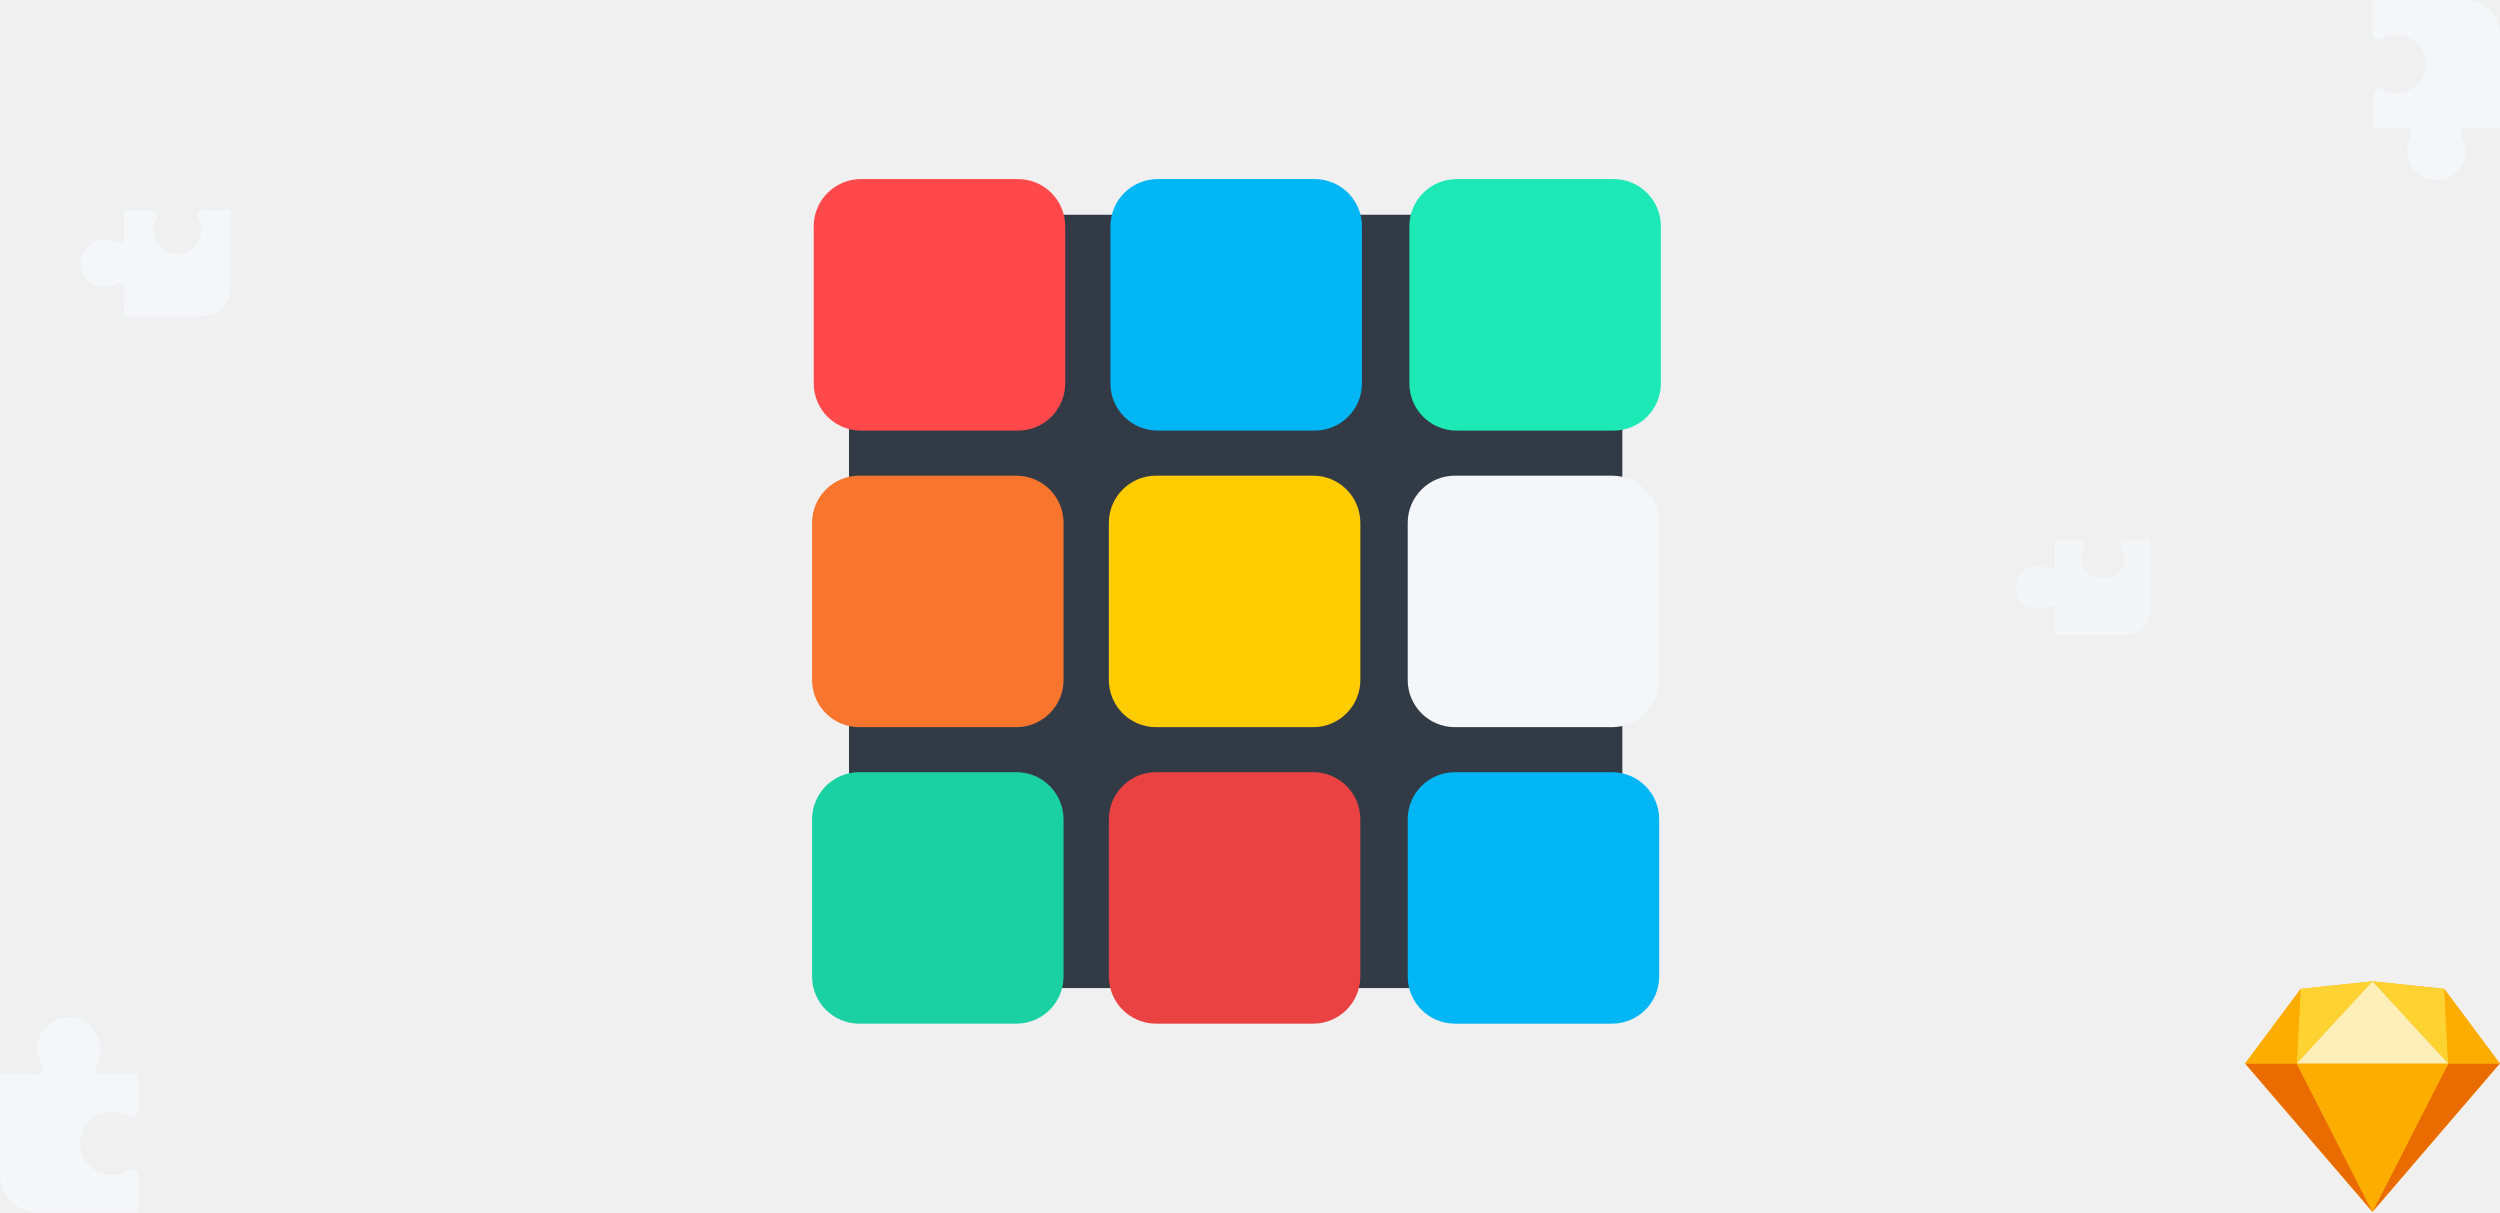
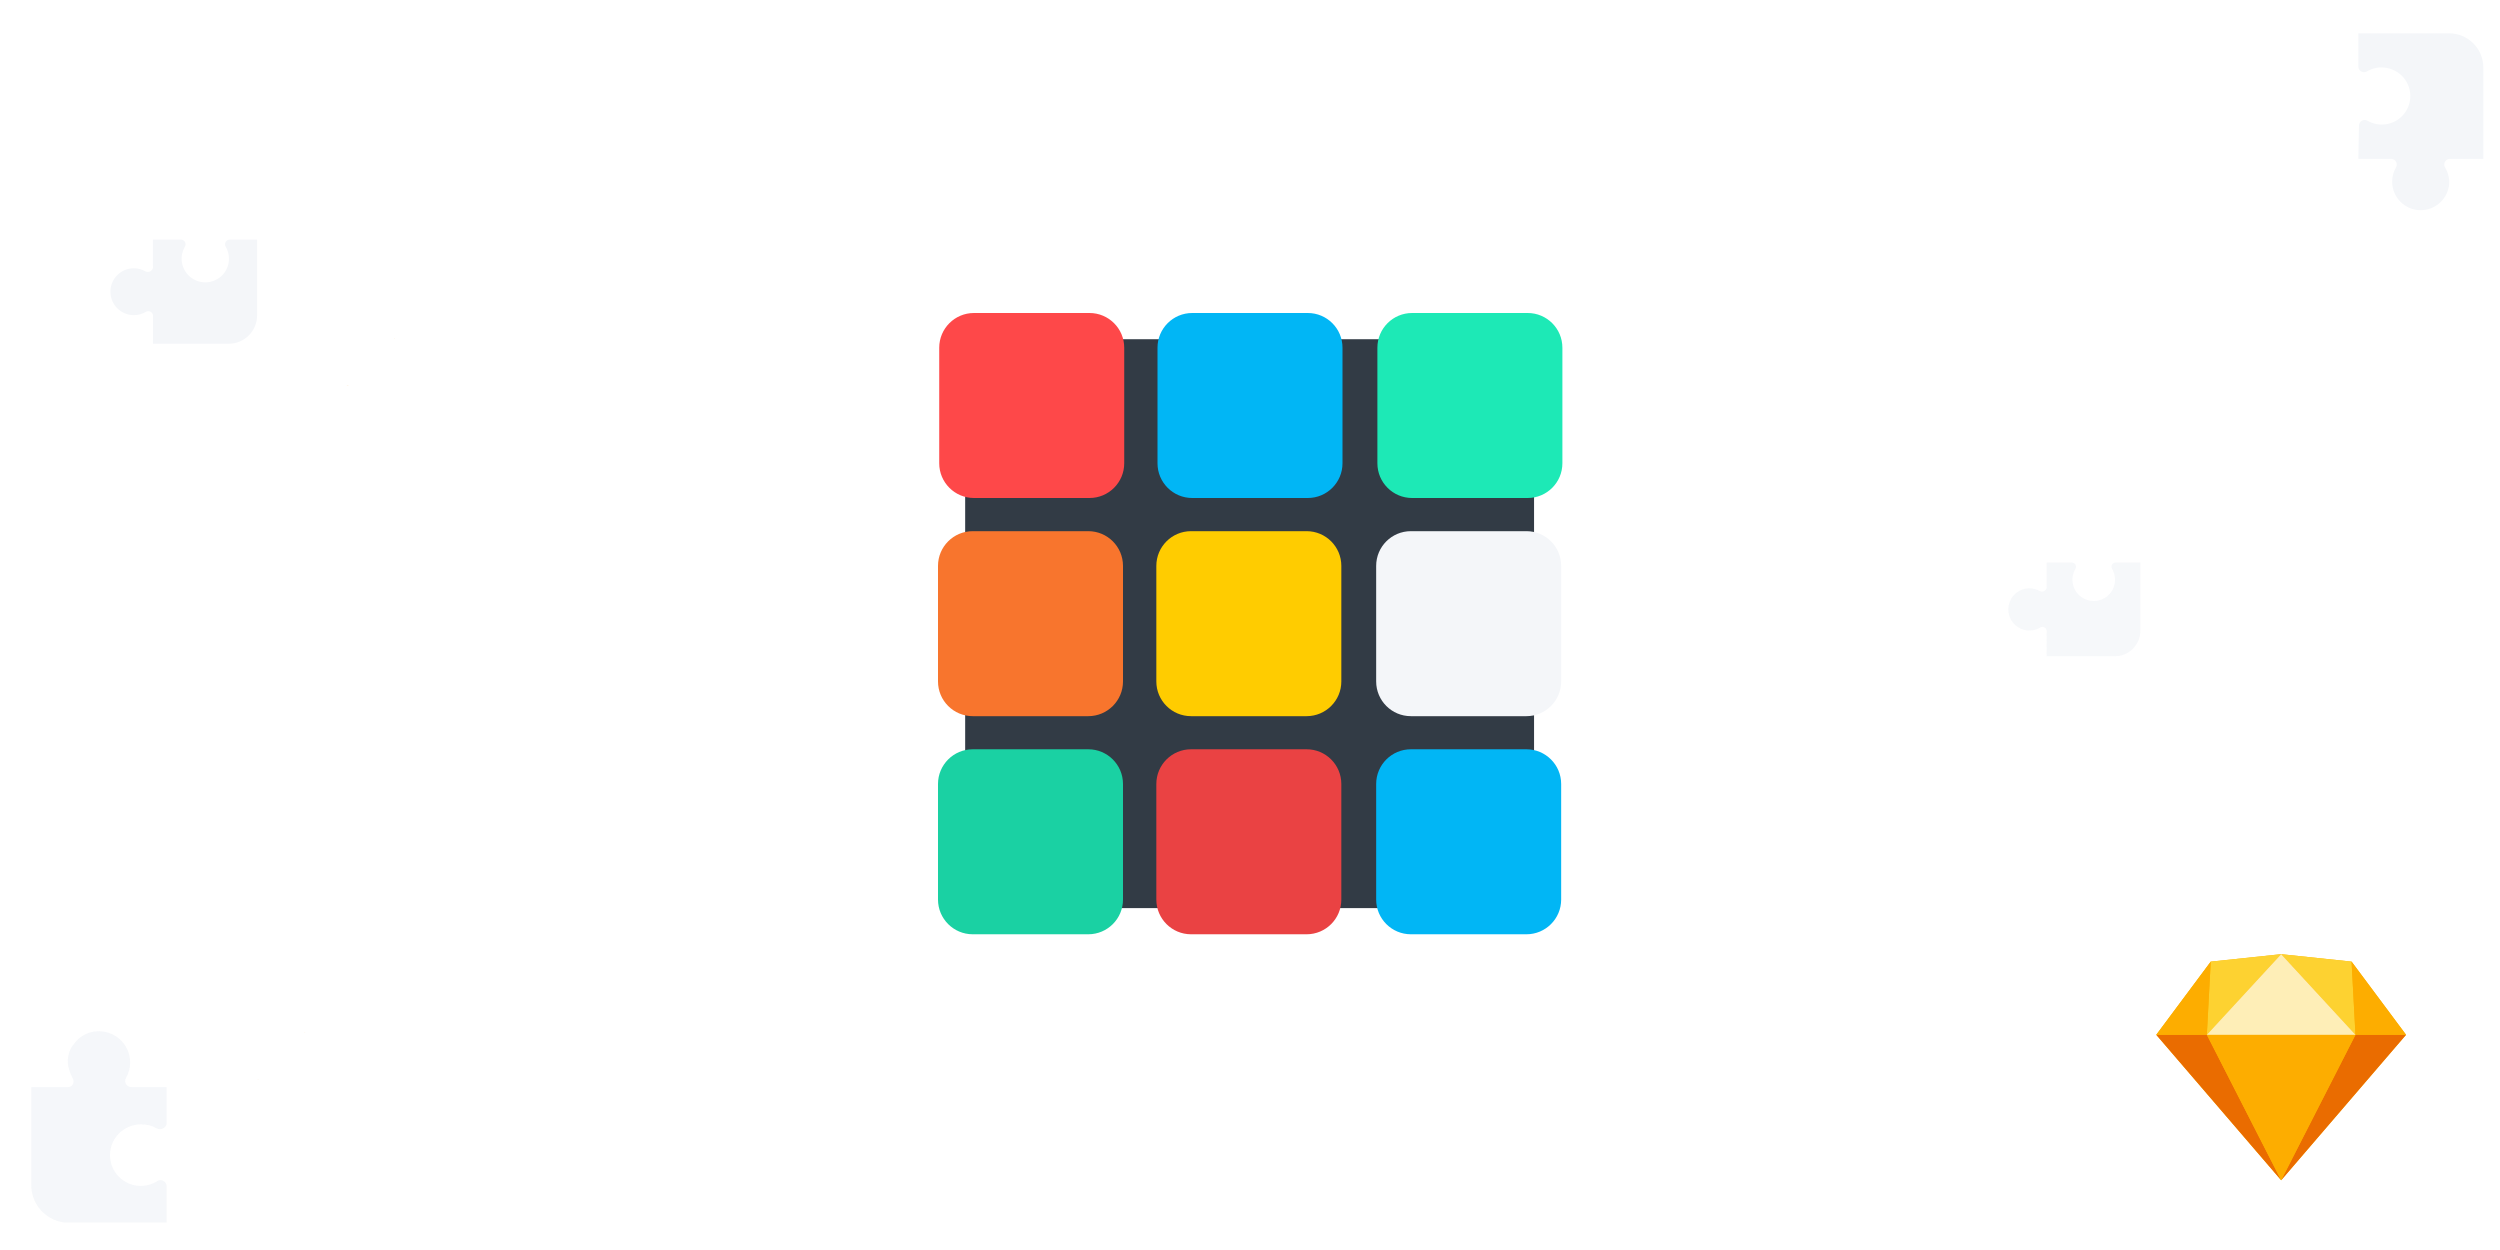
- <svg xmlns="http://www.w3.org/2000/svg" xmlns:xlink="http://www.w3.org/1999/xlink" width="1177px" height="571px" viewBox="0 0 1177 571" version="1.1">
+ <svg xmlns="http://www.w3.org/2000/svg" xmlns:xlink="http://www.w3.org/1999/xlink" width="1200px" height="600px" viewBox="0 0 1200 600" version="1.1">
  <defs>
    <polygon id="path-1" points="26.162 3.573 59.955 0 93.748 3.573 119.91 38.693 59.955 108.51 0 38.693" />
    <polygon id="path-3" points="24.285 2.026 59.955 71.844 0 2.026" />
    <polygon id="path-5" points="38.959 2.026 3.288 71.844 63.244 2.026" />
    <polygon id="path-7" points="0.952 2.026 72.292 2.026 36.622 71.844" />
    <polygon id="path-9" points="36.622 0 2.829 3.573 0.952 38.693" />
    <polygon id="path-11" points="3.288 0 37.081 3.573 38.959 38.693" />
    <polygon id="path-13" points="26.577 35.36 0.415 0.239 2.292 35.36" />
    <polygon id="path-15" points="0 35.36 26.162 0.239 24.285 35.36" />
    <polygon id="path-17" points="36.622 0 0.952 38.693 72.292 38.693" />
  </defs>
-   <g id="designs-image" stroke="none" stroke-width="1" fill="none" fill-rule="evenodd">
-     <g id="rainbow-library" transform="translate(-15, -16)">
-       <g transform="translate(15, 16)">
-         <g id="rainbow-logo" transform="translate(382, 84)">
-           <rect id="Rectangle-path" fill="#323B45" x="17.707" y="17.102" width="364.089" height="364.089" />
-           <path d="M303.751,0.32 L377.707,0.32 C389.98,0.32 399.929,10.269 399.929,22.542 L399.929,96.498 C399.929,108.771 389.98,118.72 377.707,118.72 L303.751,118.72 C291.478,118.72 281.529,108.771 281.529,96.498 L281.529,22.542 C281.529,10.269 291.478,0.32 303.751,0.32 Z" id="Rectangle-path" fill="#1DE9B6" fill-rule="nonzero" />
-           <path d="M163.022,0.32 L236.978,0.32 C249.251,0.32 259.2,10.269 259.2,22.542 L259.2,96.498 C259.2,108.771 249.251,118.72 236.978,118.72 L163.022,118.72 C150.749,118.72 140.8,108.771 140.8,96.498 L140.8,22.542 C140.8,10.269 150.749,0.32 163.022,0.32 Z" id="Rectangle-path" fill="#01B6F5" fill-rule="nonzero" />
-           <path d="M23.324,0.32 L97.28,0.32 C109.553,0.32 119.502,10.269 119.502,22.542 L119.502,96.498 C119.502,108.771 109.553,118.72 97.28,118.72 L23.324,118.72 C11.051,118.72 1.102,108.771 1.102,96.498 L1.102,22.542 C1.102,10.269 11.051,0.32 23.324,0.32 Z" id="Rectangle-path" fill="#FE4849" fill-rule="nonzero" />
-           <path d="M302.969,139.947 L376.924,139.947 C389.197,139.947 399.147,149.896 399.147,162.169 L399.147,236.124 C399.147,248.397 389.197,258.347 376.924,258.347 L302.969,258.347 C290.696,258.347 280.747,248.397 280.747,236.124 L280.747,162.169 C280.747,149.896 290.696,139.947 302.969,139.947 Z" id="Rectangle-path" fill="#F4F6F9" fill-rule="nonzero" />
-           <path d="M162.276,139.947 L236.231,139.947 C248.504,139.947 258.453,149.896 258.453,162.169 L258.453,236.124 C258.453,248.397 248.504,258.347 236.231,258.347 L162.276,258.347 C150.003,258.347 140.053,248.397 140.053,236.124 L140.053,162.169 C140.053,149.896 150.003,139.947 162.276,139.947 Z" id="Rectangle-path" fill="#FFCC00" fill-rule="nonzero" />
-           <path d="M22.542,139.947 L96.498,139.947 C108.771,139.947 118.72,149.896 118.72,162.169 L118.72,236.124 C118.72,248.397 108.771,258.347 96.498,258.347 L22.542,258.347 C10.269,258.347 0.32,248.397 0.32,236.124 L0.32,162.169 C0.32,149.896 10.269,139.947 22.542,139.947 Z" id="Rectangle-path" fill="#F8752D" fill-rule="nonzero" />
-           <path d="M302.969,279.538 L376.924,279.538 C389.197,279.538 399.147,289.487 399.147,301.76 L399.147,375.716 C399.147,387.989 389.197,397.938 376.924,397.938 L302.969,397.938 C290.696,397.938 280.747,387.989 280.747,375.716 L280.747,301.76 C280.747,289.487 290.696,279.538 302.969,279.538 Z" id="Rectangle-path" fill="#01B6F5" fill-rule="nonzero" />
-           <path d="M162.276,279.538 L236.231,279.538 C248.504,279.538 258.453,289.487 258.453,301.76 L258.453,375.716 C258.453,387.989 248.504,397.938 236.231,397.938 L162.276,397.938 C150.003,397.938 140.053,387.989 140.053,375.716 L140.053,301.76 C140.053,289.487 150.003,279.538 162.276,279.538 Z" id="Rectangle-path" fill="#EA4243" fill-rule="nonzero" />
-           <path d="M22.542,279.538 L96.498,279.538 C108.771,279.538 118.72,289.487 118.72,301.76 L118.72,375.716 C118.72,387.989 108.771,397.938 96.498,397.938 L22.542,397.938 C10.269,397.938 0.32,387.989 0.32,375.716 L0.32,301.76 C0.32,289.487 10.269,279.538 22.542,279.538 Z" id="Rectangle-path" fill="#1AD1A3" fill-rule="nonzero" />
+   <g id="rainbow-library" stroke="none" stroke-width="1" fill="none" fill-rule="evenodd">
+     <rect fill="#FFFFFF" x="0" y="0" width="1200" height="600" />
+     <g transform="translate(15, 16)">
+       <g id="rainbow-logo" transform="translate(435, 134)">
+         <rect id="Rectangle-path" fill="#323B45" x="13.28" y="12.827" width="273.067" height="273.067" />
+         <path d="M227.813,0.24 L283.28,0.24 C292.485,0.24 299.947,7.702 299.947,16.907 L299.947,72.373 C299.947,81.578 292.485,89.04 283.28,89.04 L227.813,89.04 C218.609,89.04 211.147,81.578 211.147,72.373 L211.147,16.907 C211.147,7.702 218.609,0.24 227.813,0.24 Z" id="Rectangle-path" fill="#1DE9B6" fill-rule="nonzero" />
+         <path d="M122.267,0.24 L177.733,0.24 C186.938,0.24 194.4,7.702 194.4,16.907 L194.4,72.373 C194.4,81.578 186.938,89.04 177.733,89.04 L122.267,89.04 C113.062,89.04 105.6,81.578 105.6,72.373 L105.6,16.907 C105.6,7.702 113.062,0.24 122.267,0.24 Z" id="Rectangle-path" fill="#01B6F5" fill-rule="nonzero" />
+         <path d="M17.493,0.24 L72.96,0.24 C82.165,0.24 89.627,7.702 89.627,16.907 L89.627,72.373 C89.627,81.578 82.165,89.04 72.96,89.04 L17.493,89.04 C8.289,89.04 0.827,81.578 0.827,72.373 L0.827,16.907 C0.827,7.702 8.289,0.24 17.493,0.24 Z" id="Rectangle-path" fill="#FE4849" fill-rule="nonzero" />
+         <path d="M227.227,104.96 L282.693,104.96 C291.898,104.96 299.36,112.422 299.36,121.627 L299.36,177.093 C299.36,186.298 291.898,193.76 282.693,193.76 L227.227,193.76 C218.022,193.76 210.56,186.298 210.56,177.093 L210.56,121.627 C210.56,112.422 218.022,104.96 227.227,104.96 Z" id="Rectangle-path" fill="#F4F6F9" fill-rule="nonzero" />
+         <path d="M121.707,104.96 L177.173,104.96 C186.378,104.96 193.84,112.422 193.84,121.627 L193.84,177.093 C193.84,186.298 186.378,193.76 177.173,193.76 L121.707,193.76 C112.502,193.76 105.04,186.298 105.04,177.093 L105.04,121.627 C105.04,112.422 112.502,104.96 121.707,104.96 Z" id="Rectangle-path" fill="#FFCC00" fill-rule="nonzero" />
+         <path d="M16.907,104.96 L72.373,104.96 C81.578,104.96 89.04,112.422 89.04,121.627 L89.04,177.093 C89.04,186.298 81.578,193.76 72.373,193.76 L16.907,193.76 C7.702,193.76 0.24,186.298 0.24,177.093 L0.24,121.627 C0.24,112.422 7.702,104.96 16.907,104.96 Z" id="Rectangle-path" fill="#F8752D" fill-rule="nonzero" />
+         <path d="M227.227,209.653 L282.693,209.653 C291.898,209.653 299.36,217.115 299.36,226.32 L299.36,281.787 C299.36,290.991 291.898,298.453 282.693,298.453 L227.227,298.453 C218.022,298.453 210.56,290.991 210.56,281.787 L210.56,226.32 C210.56,217.115 218.022,209.653 227.227,209.653 Z" id="Rectangle-path" fill="#01B6F5" fill-rule="nonzero" />
+         <path d="M121.707,209.653 L177.173,209.653 C186.378,209.653 193.84,217.115 193.84,226.32 L193.84,281.787 C193.84,290.991 186.378,298.453 177.173,298.453 L121.707,298.453 C112.502,298.453 105.04,290.991 105.04,281.787 L105.04,226.32 C105.04,217.115 112.502,209.653 121.707,209.653 Z" id="Rectangle-path" fill="#EA4243" fill-rule="nonzero" />
+         <path d="M16.907,209.653 L72.373,209.653 C81.578,209.653 89.04,217.115 89.04,226.32 L89.04,281.787 C89.04,290.991 81.578,298.453 72.373,298.453 L16.907,298.453 C7.702,298.453 0.24,290.991 0.24,281.787 L0.24,226.32 C0.24,217.115 7.702,209.653 16.907,209.653 Z" id="Rectangle-path" fill="#1AD1A3" fill-rule="nonzero" />
+       </g>
+       <g id="sketch-symbol" transform="translate(1020, 442)">
+         <g id="Fill-4-Clipped">
+           <mask id="mask-2" fill="white">
+             <use xlink:href="#path-1" />
+           </mask>
+           <g id="path-1" />
+           <polygon id="Fill-4" fill="#FDB300" fill-rule="nonzero" mask="url(#mask-2)" points="-1.525 110.035 121.435 110.035 121.435 -1.525 -1.525 -1.525" />
        </g>
-         <g id="sketch-symbol" transform="translate(1057, 462)">
-           <g id="Fill-4-Clipped">
-             <mask id="mask-2" fill="white">
-               <use xlink:href="#path-1" />
-             </mask>
-             <g id="path-1" />
-             <polygon id="Fill-4" fill="#FDB300" fill-rule="nonzero" mask="url(#mask-2)" points="-1.525 110.035 121.435 110.035 121.435 -1.525 -1.525 -1.525" />
-           </g>
-           <g id="Fill-7-Clipped" transform="translate(0, 36.66667)">
-             <mask id="mask-4" fill="white">
-               <use xlink:href="#path-3" />
-             </mask>
-             <g id="path-3" />
-             <polygon id="Fill-7" fill="#EA6C00" fill-rule="nonzero" mask="url(#mask-4)" points="-1.525 73.368 61.48 73.368 61.48 0.502 -1.525 0.502" />
-           </g>
-           <g id="Fill-10-Clipped" transform="translate(56.66667, 36.66667)">
-             <mask id="mask-6" fill="white">
-               <use xlink:href="#path-5" />
-             </mask>
-             <g id="path-5" />
-             <polygon id="Fill-10" fill="#EA6C00" fill-rule="nonzero" mask="url(#mask-6)" points="1.764 73.368 64.768 73.368 64.768 0.502 1.764 0.502" />
-           </g>
-           <g id="Fill-13-Clipped" transform="translate(23.33333, 36.66667)">
-             <mask id="mask-8" fill="white">
-               <use xlink:href="#path-7" />
-             </mask>
-             <g id="path-7" />
-             <polygon id="Fill-13" fill="#FDAD00" fill-rule="nonzero" mask="url(#mask-8)" points="-0.573 73.368 73.817 73.368 73.817 0.502 -0.573 0.502" />
-           </g>
-           <g id="Fill-16-Clipped" transform="translate(23.33333, 0)">
-             <mask id="mask-10" fill="white">
-               <use xlink:href="#path-9" />
-             </mask>
-             <g id="path-9" />
-             <polygon id="Fill-16" fill="#FDD231" fill-rule="nonzero" mask="url(#mask-10)" points="-0.573 40.218 38.147 40.218 38.147 -1.525 -0.573 -1.525" />
-           </g>
-           <g id="Fill-19-Clipped" transform="translate(56.66667, 0)">
-             <mask id="mask-12" fill="white">
-               <use xlink:href="#path-11" />
-             </mask>
-             <g id="path-11" />
-             <polygon id="Fill-19" fill="#FDD231" fill-rule="nonzero" mask="url(#mask-12)" points="1.764 40.218 40.483 40.218 40.483 -1.525 1.764 -1.525" />
-           </g>
-           <g id="Fill-22-Clipped" transform="translate(93.33333, 3.333333)">
-             <mask id="mask-14" fill="white">
-               <use xlink:href="#path-13" />
-             </mask>
-             <g id="path-13" />
-             <polygon id="Fill-22" fill="#FDAD00" fill-rule="nonzero" mask="url(#mask-14)" points="-1.11 36.885 28.102 36.885 28.102 -1.286 -1.11 -1.286" />
-           </g>
-           <g id="Fill-25-Clipped" transform="translate(0, 3.333333)">
-             <mask id="mask-16" fill="white">
-               <use xlink:href="#path-15" />
-             </mask>
-             <g id="path-15" />
-             <polygon id="Fill-25" fill="#FDAD00" fill-rule="nonzero" mask="url(#mask-16)" points="-1.525 36.885 27.687 36.885 27.687 -1.286 -1.525 -1.286" />
-           </g>
-           <g id="Fill-28-Clipped" transform="translate(23.33333, 0)">
-             <mask id="mask-18" fill="white">
-               <use xlink:href="#path-17" />
-             </mask>
-             <g id="path-17" />
-             <polygon id="Fill-28" fill="#FEEEB7" fill-rule="nonzero" mask="url(#mask-18)" points="-0.573 40.218 73.817 40.218 73.817 -1.525 -0.573 -1.525" />
-           </g>
+         <g id="Fill-7-Clipped" transform="translate(0, 36.66667)">
+           <mask id="mask-4" fill="white">
+             <use xlink:href="#path-3" />
+           </mask>
+           <g id="path-3" />
+           <polygon id="Fill-7" fill="#EA6C00" fill-rule="nonzero" mask="url(#mask-4)" points="-1.525 73.368 61.48 73.368 61.48 0.502 -1.525 0.502" />
        </g>
-         <path d="M152.372,168.908 L174.244,168.908 L151.41,168.908 C151.73,168.97 152.052,168.97 152.372,168.908 Z" id="Path" fill="#FFA83D" />
-         <path d="M174.368,146.784 C174.446,146.615 174.446,146.445 174.368,146.275 L174.368,146.44 C174.407,146.554 174.407,146.67 174.368,146.784 Z" id="Path" fill="#FFA83D" />
-         <path d="M95.275,99 C94.021,99.009 93.009,100.034 93.019,101.289 C93.021,101.664 93.116,102.034 93.298,102.364 C96.514,107.755 94.75,114.73 89.359,117.943 C88.325,118.559 87.2,119.009 86.025,119.273 C84.414,119.614 82.75,119.614 81.139,119.273 C75.005,117.943 71.112,111.893 72.441,105.759 C72.686,104.623 73.107,103.532 73.684,102.523 C74.382,101.48 74.102,100.069 73.059,99.371 C72.757,99.169 72.409,99.041 72.048,99 L58.412,99 L58.412,111.728 C58.466,112.027 58.466,112.337 58.412,112.637 C58.039,114.005 56.625,114.812 55.257,114.437 C55.123,114.4 54.991,114.353 54.866,114.296 C53.146,113.28 51.182,112.753 49.184,112.773 C42.97,112.809 37.964,117.875 38,124.089 C38.037,130.303 43.102,135.309 49.316,135.273 C51.355,135.262 53.35,134.696 55.093,133.637 C56.196,133.034 57.575,133.439 58.177,134.539 C58.362,134.875 58.457,135.253 58.457,135.637 L58.411,149 L94.775,149 C102.306,149 108.411,142.895 108.411,135.364 L108.411,99 L95.275,99 Z" id="Path" fill="#F4F6F9" />
-         <path d="M1160.405,73.939 C1160.996,70.688 1160.394,67.333 1158.707,64.491 C1157.875,63.228 1158.222,61.53 1159.485,60.698 C1159.959,60.386 1160.52,60.227 1161.09,60.246 L1177,60.246 L1177,16.431 C1177,7.356 1169.644,0 1160.569,0 L1117,0 L1117,15.938 C1117.011,17.449 1118.246,18.668 1119.758,18.657 C1120.21,18.654 1120.656,18.539 1121.053,18.32 C1123.94,16.565 1127.379,15.96 1130.692,16.623 C1138.133,17.967 1143.076,25.09 1141.731,32.533 C1140.387,39.974 1133.264,44.917 1125.821,43.572 C1124.268,43.29 1122.775,42.745 1121.409,41.953 C1120.1,41.195 1118.424,41.641 1117.668,42.95 C1117.406,43.402 1117.28,43.923 1117.301,44.445 L1117,60.246 L1132.555,60.246 C1134.064,60.164 1135.356,61.32 1135.438,62.832 C1135.468,63.363 1135.34,63.894 1135.074,64.354 C1133.863,66.433 1133.228,68.796 1133.239,71.2 C1133.239,78.761 1139.371,84.893 1146.934,84.89 C1153.553,84.89 1159.225,80.152 1160.405,73.637 L1160.405,73.939 Z" id="Path" fill="#F4F6F9" />
-         <path d="M1000.548,254 C999.419,254.008 998.509,254.931 998.517,256.06 C998.519,256.397 998.605,256.731 998.768,257.027 C1001.663,261.879 1000.075,268.157 995.223,271.049 C994.293,271.603 993.28,272.008 992.223,272.246 C990.772,272.552 989.275,272.552 987.825,272.246 C982.304,271.049 978.8,265.604 979.997,260.083 C980.218,259.061 980.596,258.079 981.116,257.171 C981.744,256.232 981.492,254.962 980.553,254.334 C980.281,254.152 979.968,254.037 979.643,254 L967.37,254 L967.37,265.455 C967.419,265.725 967.419,266.003 967.37,266.273 C967.035,267.504 965.763,268.23 964.531,267.893 C964.411,267.86 964.292,267.817 964.179,267.766 C962.631,266.852 960.864,266.377 959.066,266.396 C953.473,266.429 948.967,270.988 949,276.58 C949.033,282.172 953.592,286.678 959.185,286.646 C961.019,286.636 962.815,286.126 964.384,285.173 C965.376,284.631 966.618,284.995 967.16,285.985 C967.325,286.288 967.411,286.627 967.411,286.973 L967.37,299 L1000.097,299 C1006.876,299 1012.37,293.506 1012.37,286.727 L1012.37,254 L1000.548,254 Z" id="Path" fill="#F4F6F9" opacity="0.809" />
-         <path d="M60.668,550.83 C53.845,555.302 44.692,553.394 40.22,546.574 C35.748,539.754 37.656,530.598 44.476,526.126 C46.999,524.471 49.97,523.63 52.986,523.716 C55.582,523.689 58.134,524.374 60.37,525.694 C62.048,526.462 64.026,525.724 64.795,524.046 C64.869,523.881 64.93,523.712 64.978,523.538 C65.007,523.293 65.007,523.045 64.978,522.8 L64.978,505.816 L56.855,505.816 L48.201,505.816 C46.574,505.905 45.179,504.658 45.091,503.028 C45.059,502.455 45.197,501.882 45.484,501.386 C46.789,499.144 47.475,496.595 47.463,494.002 C47.46,485.714 40.743,478.997 32.455,479 C32.021,479 31.589,479.018 31.158,479.056 C30.502,479.092 29.85,479.18 29.209,479.322 C25.871,480.06 22.9,481.954 20.82,484.668 C17.571,488.334 16.638,493.505 18.398,498.078 C18.712,499.185 19.166,500.249 19.757,501.238 C20.466,502.346 20.466,503.764 19.757,504.871 L19.58,505.049 C19.264,505.338 18.892,505.557 18.487,505.698 L17.722,505.816 L0,505.816 L0,553.075 C0.112,562.137 6.92,569.716 15.92,570.797 L64.981,570.797 L64.981,553.43 C64.969,551.799 63.634,550.488 62.004,550.5 C61.54,550.503 61.082,550.618 60.668,550.83 Z" id="Path" fill="#F4F6F9" opacity="0.904" />
-         <polygon id="Path" fill="#FFA83D" points="174.387 138.694 174.387 138.694 174.387 138.732" />
-         <path d="M109.372,501.908 L131.244,501.908 L108.41,501.908 C108.73,501.97 109.052,501.97 109.372,501.908 Z" id="Path" fill="#FFA83D" />
-         <path d="M131.368,479.784 C131.446,479.615 131.446,479.445 131.368,479.275 L131.368,479.44 C131.407,479.554 131.407,479.67 131.368,479.784 Z" id="Path" fill="#FFA83D" />
-         <polygon id="Path" fill="#FFA83D" points="131.387 471.694 131.387 471.694 131.387 471.732" />
+         <g id="Fill-10-Clipped" transform="translate(56.66667, 36.66667)">
+           <mask id="mask-6" fill="white">
+             <use xlink:href="#path-5" />
+           </mask>
+           <g id="path-5" />
+           <polygon id="Fill-10" fill="#EA6C00" fill-rule="nonzero" mask="url(#mask-6)" points="1.764 73.368 64.768 73.368 64.768 0.502 1.764 0.502" />
+         </g>
+         <g id="Fill-13-Clipped" transform="translate(23.33333, 36.66667)">
+           <mask id="mask-8" fill="white">
+             <use xlink:href="#path-7" />
+           </mask>
+           <g id="path-7" />
+           <polygon id="Fill-13" fill="#FDAD00" fill-rule="nonzero" mask="url(#mask-8)" points="-0.573 73.368 73.817 73.368 73.817 0.502 -0.573 0.502" />
+         </g>
+         <g id="Fill-16-Clipped" transform="translate(23.33333, 0)">
+           <mask id="mask-10" fill="white">
+             <use xlink:href="#path-9" />
+           </mask>
+           <g id="path-9" />
+           <polygon id="Fill-16" fill="#FDD231" fill-rule="nonzero" mask="url(#mask-10)" points="-0.573 40.218 38.147 40.218 38.147 -1.525 -0.573 -1.525" />
+         </g>
+         <g id="Fill-19-Clipped" transform="translate(56.66667, 0)">
+           <mask id="mask-12" fill="white">
+             <use xlink:href="#path-11" />
+           </mask>
+           <g id="path-11" />
+           <polygon id="Fill-19" fill="#FDD231" fill-rule="nonzero" mask="url(#mask-12)" points="1.764 40.218 40.483 40.218 40.483 -1.525 1.764 -1.525" />
+         </g>
+         <g id="Fill-22-Clipped" transform="translate(93.33333, 3.333333)">
+           <mask id="mask-14" fill="white">
+             <use xlink:href="#path-13" />
+           </mask>
+           <g id="path-13" />
+           <polygon id="Fill-22" fill="#FDAD00" fill-rule="nonzero" mask="url(#mask-14)" points="-1.11 36.885 28.102 36.885 28.102 -1.286 -1.11 -1.286" />
+         </g>
+         <g id="Fill-25-Clipped" transform="translate(0, 3.333333)">
+           <mask id="mask-16" fill="white">
+             <use xlink:href="#path-15" />
+           </mask>
+           <g id="path-15" />
+           <polygon id="Fill-25" fill="#FDAD00" fill-rule="nonzero" mask="url(#mask-16)" points="-1.525 36.885 27.687 36.885 27.687 -1.286 -1.525 -1.286" />
+         </g>
+         <g id="Fill-28-Clipped" transform="translate(23.33333, 0)">
+           <mask id="mask-18" fill="white">
+             <use xlink:href="#path-17" />
+           </mask>
+           <g id="path-17" />
+           <polygon id="Fill-28" fill="#FEEEB7" fill-rule="nonzero" mask="url(#mask-18)" points="-0.573 40.218 73.817 40.218 73.817 -1.525 -0.573 -1.525" />
+         </g>
      </g>
+       <path d="M152.372,168.908 L174.244,168.908 L151.41,168.908 C151.73,168.97 152.052,168.97 152.372,168.908 Z" id="Path" fill="#FFA83D" />
+       <path d="M174.368,146.784 C174.446,146.615 174.446,146.445 174.368,146.275 L174.368,146.44 C174.407,146.554 174.407,146.67 174.368,146.784 Z" id="Path" fill="#FFA83D" />
+       <path d="M95.275,99 C94.021,99.009 93.009,100.034 93.019,101.289 C93.021,101.664 93.116,102.034 93.298,102.364 C96.514,107.755 94.75,114.73 89.359,117.943 C88.325,118.559 87.2,119.009 86.025,119.273 C84.414,119.614 82.75,119.614 81.139,119.273 C75.005,117.943 71.112,111.893 72.441,105.759 C72.686,104.623 73.107,103.532 73.684,102.523 C74.382,101.48 74.102,100.069 73.059,99.371 C72.757,99.169 72.409,99.041 72.048,99 L58.412,99 L58.412,111.728 C58.466,112.027 58.466,112.337 58.412,112.637 C58.039,114.005 56.625,114.812 55.257,114.437 C55.123,114.4 54.991,114.353 54.866,114.296 C53.146,113.28 51.182,112.753 49.184,112.773 C42.97,112.809 37.964,117.875 38,124.089 C38.037,130.303 43.102,135.309 49.316,135.273 C51.355,135.262 53.35,134.696 55.093,133.637 C56.196,133.034 57.575,133.439 58.177,134.539 C58.362,134.875 58.457,135.253 58.457,135.637 L58.411,149 L94.775,149 C102.306,149 108.411,142.895 108.411,135.364 L108.411,99 L95.275,99 Z" id="Path" fill="#F4F6F9" />
+       <path d="M1160.405,73.939 C1160.996,70.688 1160.394,67.333 1158.707,64.491 C1157.875,63.228 1158.222,61.53 1159.485,60.698 C1159.959,60.386 1160.52,60.227 1161.09,60.246 L1177,60.246 L1177,16.431 C1177,7.356 1169.644,0 1160.569,0 L1117,0 L1117,15.938 C1117.011,17.449 1118.246,18.668 1119.758,18.657 C1120.21,18.654 1120.656,18.539 1121.053,18.32 C1123.94,16.565 1127.379,15.96 1130.692,16.623 C1138.133,17.967 1143.076,25.09 1141.731,32.533 C1140.387,39.974 1133.264,44.917 1125.821,43.572 C1124.268,43.29 1122.775,42.745 1121.409,41.953 C1120.1,41.195 1118.424,41.641 1117.668,42.95 C1117.406,43.402 1117.28,43.923 1117.301,44.445 L1117,60.246 L1132.555,60.246 C1134.064,60.164 1135.356,61.32 1135.438,62.832 C1135.468,63.363 1135.34,63.894 1135.074,64.354 C1133.863,66.433 1133.228,68.796 1133.239,71.2 C1133.239,78.761 1139.371,84.893 1146.934,84.89 C1153.553,84.89 1159.225,80.152 1160.405,73.637 L1160.405,73.939 Z" id="Path" fill="#F4F6F9" />
+       <path d="M1000.548,254 C999.419,254.008 998.509,254.931 998.517,256.06 C998.519,256.397 998.605,256.731 998.768,257.027 C1001.663,261.879 1000.075,268.157 995.223,271.049 C994.293,271.603 993.28,272.008 992.223,272.246 C990.772,272.552 989.275,272.552 987.825,272.246 C982.304,271.049 978.8,265.604 979.997,260.083 C980.218,259.061 980.596,258.079 981.116,257.171 C981.744,256.232 981.492,254.962 980.553,254.334 C980.281,254.152 979.968,254.037 979.643,254 L967.37,254 L967.37,265.455 C967.419,265.725 967.419,266.003 967.37,266.273 C967.035,267.504 965.763,268.23 964.531,267.893 C964.411,267.86 964.292,267.817 964.179,267.766 C962.631,266.852 960.864,266.377 959.066,266.396 C953.473,266.429 948.967,270.988 949,276.58 C949.033,282.172 953.592,286.678 959.185,286.646 C961.019,286.636 962.815,286.126 964.384,285.173 C965.376,284.631 966.618,284.995 967.16,285.985 C967.325,286.288 967.411,286.627 967.411,286.973 L967.37,299 L1000.097,299 C1006.876,299 1012.37,293.506 1012.37,286.727 L1012.37,254 L1000.548,254 Z" id="Path" fill="#F4F6F9" opacity="0.809" />
+       <path d="M60.668,550.83 C53.845,555.302 44.692,553.394 40.22,546.574 C35.748,539.754 37.656,530.598 44.476,526.126 C46.999,524.471 49.97,523.63 52.986,523.716 C55.582,523.689 58.134,524.374 60.37,525.694 C62.048,526.462 64.026,525.724 64.795,524.046 C64.869,523.881 64.93,523.712 64.978,523.538 C65.007,523.293 65.007,523.045 64.978,522.8 L64.978,505.816 L56.855,505.816 L48.201,505.816 C46.574,505.905 45.179,504.658 45.091,503.028 C45.059,502.455 45.197,501.882 45.484,501.386 C46.789,499.144 47.475,496.595 47.463,494.002 C47.46,485.714 40.743,478.997 32.455,479 C32.021,479 31.589,479.018 31.158,479.056 C30.502,479.092 29.85,479.18 29.209,479.322 C25.871,480.06 22.9,481.954 20.82,484.668 C17.571,488.334 16.638,493.505 18.398,498.078 C18.712,499.185 19.166,500.249 19.757,501.238 C20.466,502.346 20.466,503.764 19.757,504.871 L19.58,505.049 C19.264,505.338 18.892,505.557 18.487,505.698 L17.722,505.816 L0,505.816 L0,553.075 C0.112,562.137 6.92,569.716 15.92,570.797 L64.981,570.797 L64.981,553.43 C64.969,551.799 63.634,550.488 62.004,550.5 C61.54,550.503 61.082,550.618 60.668,550.83 Z" id="Path" fill="#F4F6F9" opacity="0.904" />
+       <polygon id="Path" fill="#FFA83D" points="174.387 138.694 174.387 138.694 174.387 138.732" />
+       <path d="M109.372,501.908 L131.244,501.908 L108.41,501.908 C108.73,501.97 109.052,501.97 109.372,501.908 Z" id="Path" fill="#FFA83D" />
+       <path d="M131.368,479.784 C131.446,479.615 131.446,479.445 131.368,479.275 L131.368,479.44 C131.407,479.554 131.407,479.67 131.368,479.784 Z" id="Path" fill="#FFA83D" />
+       <polygon id="Path" fill="#FFA83D" points="131.387 471.694 131.387 471.694 131.387 471.732" />
    </g>
  </g>
</svg>
